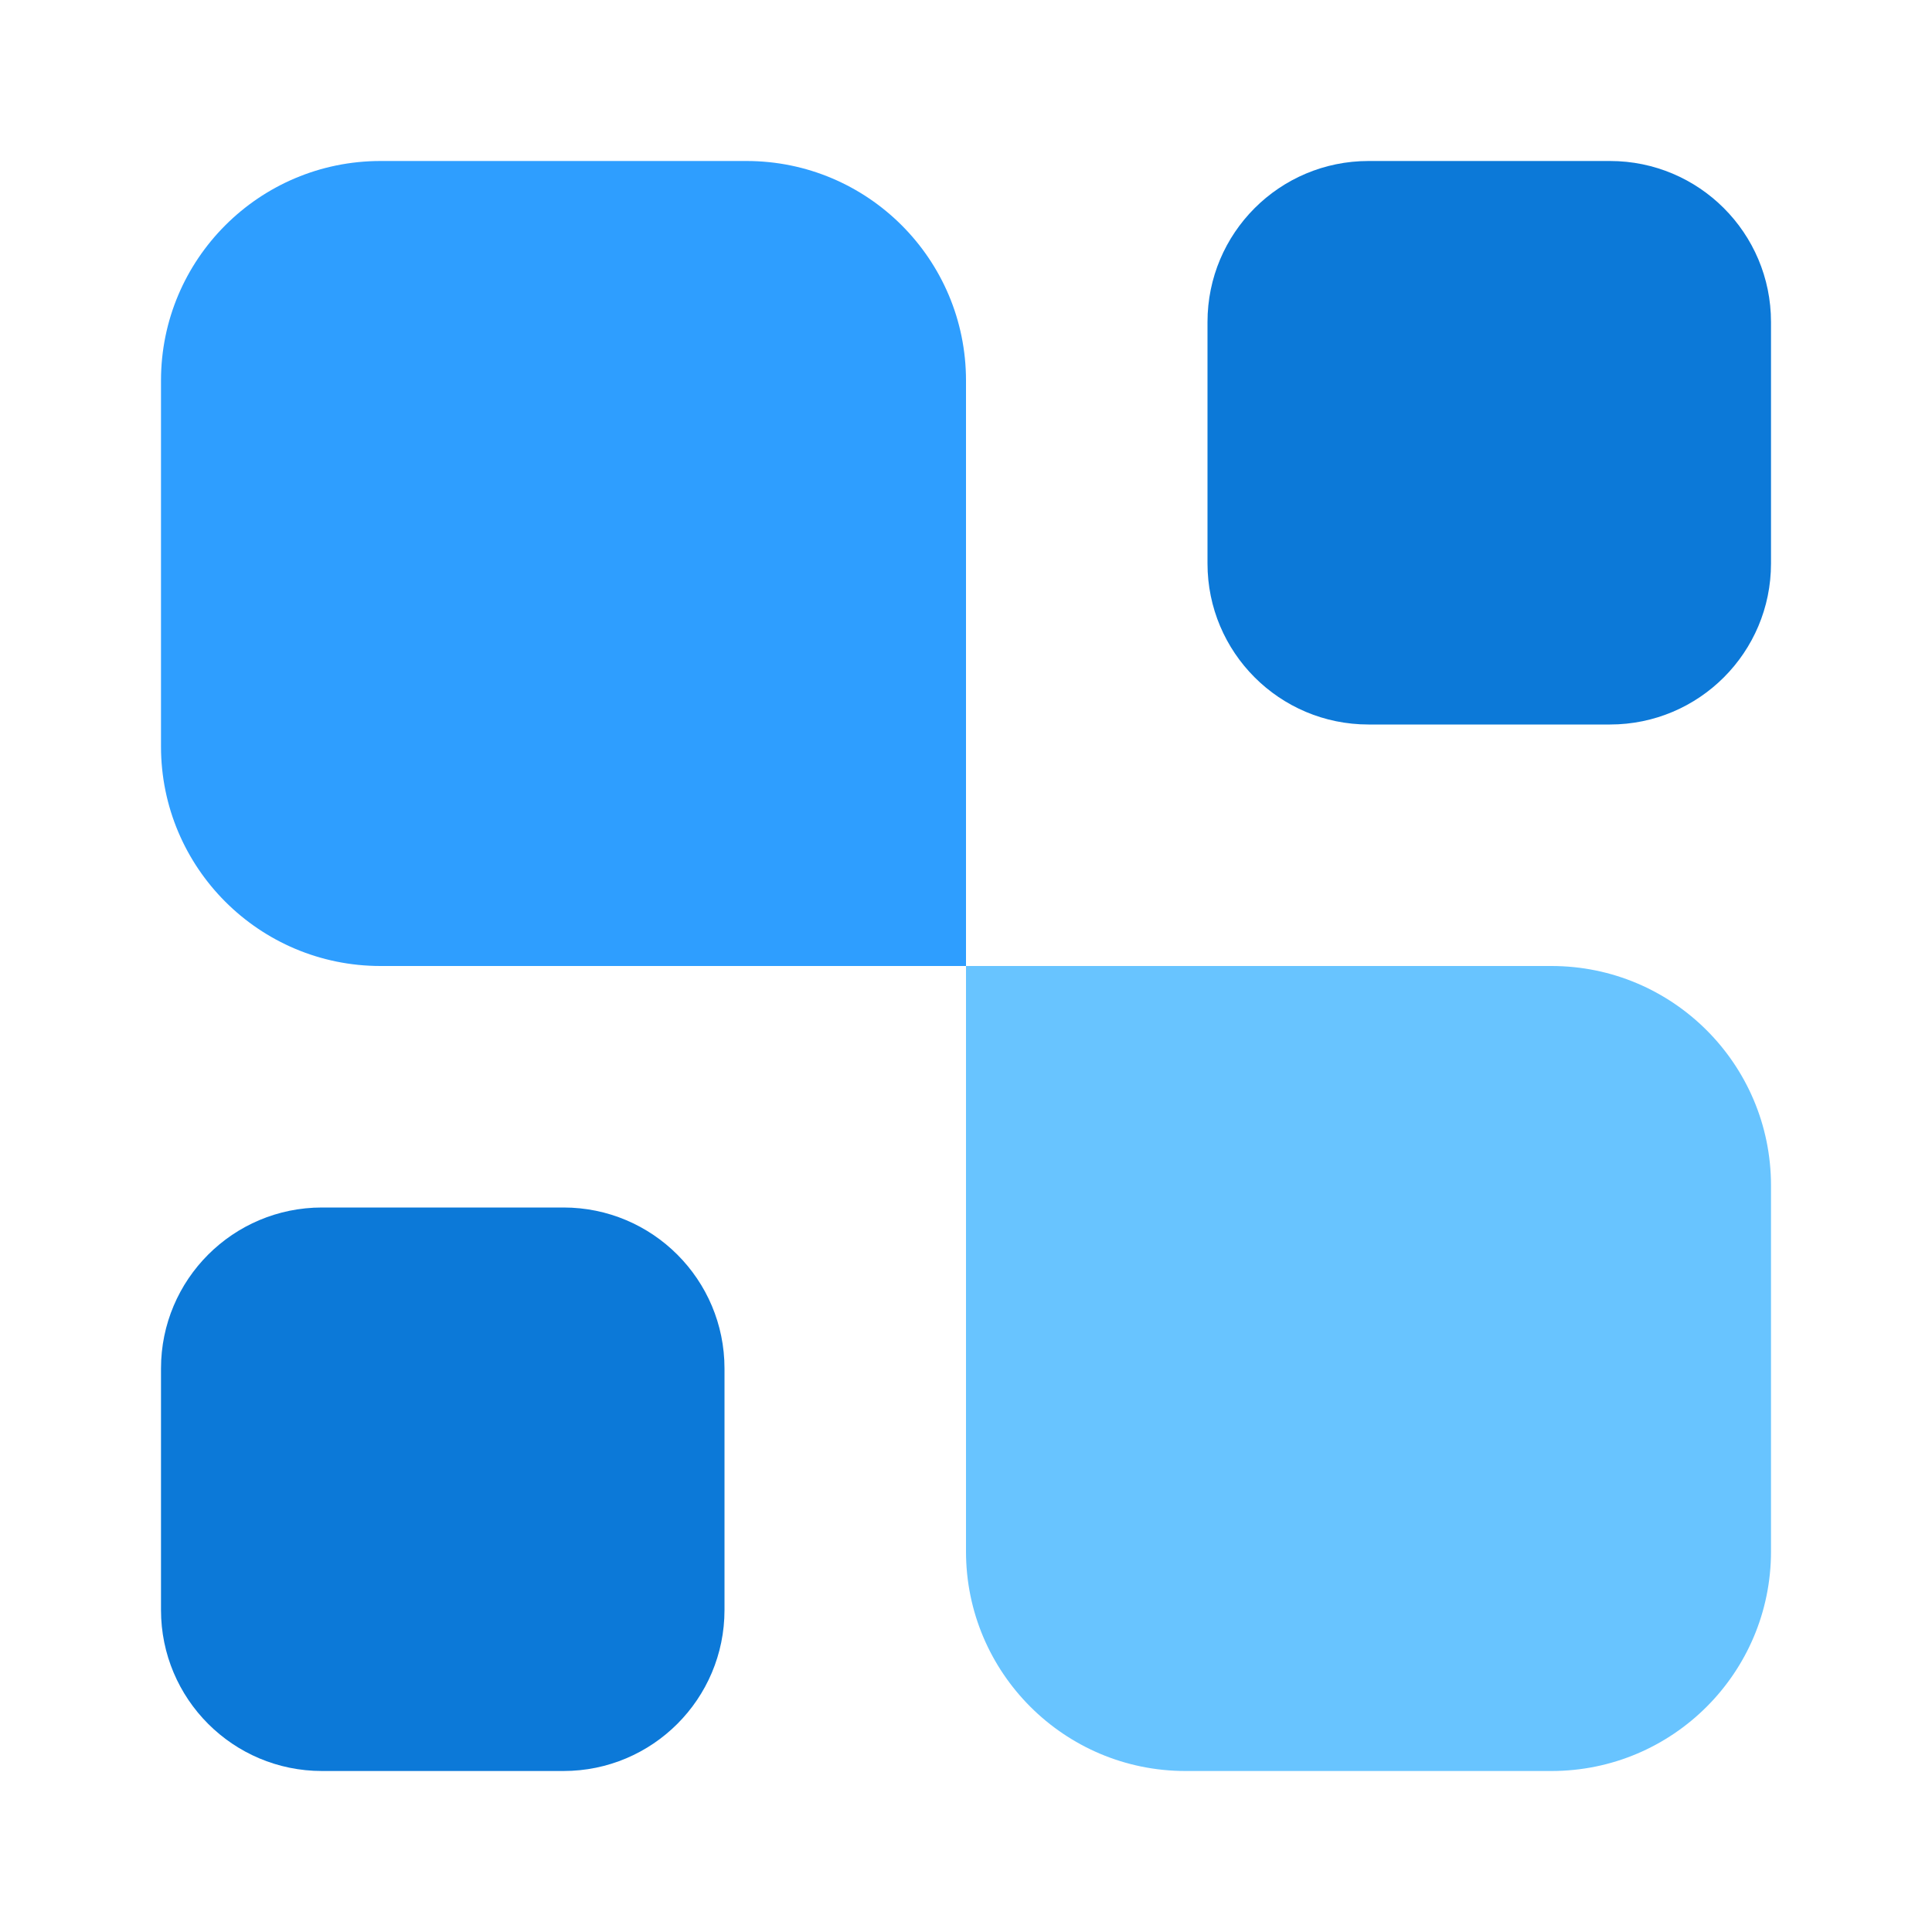
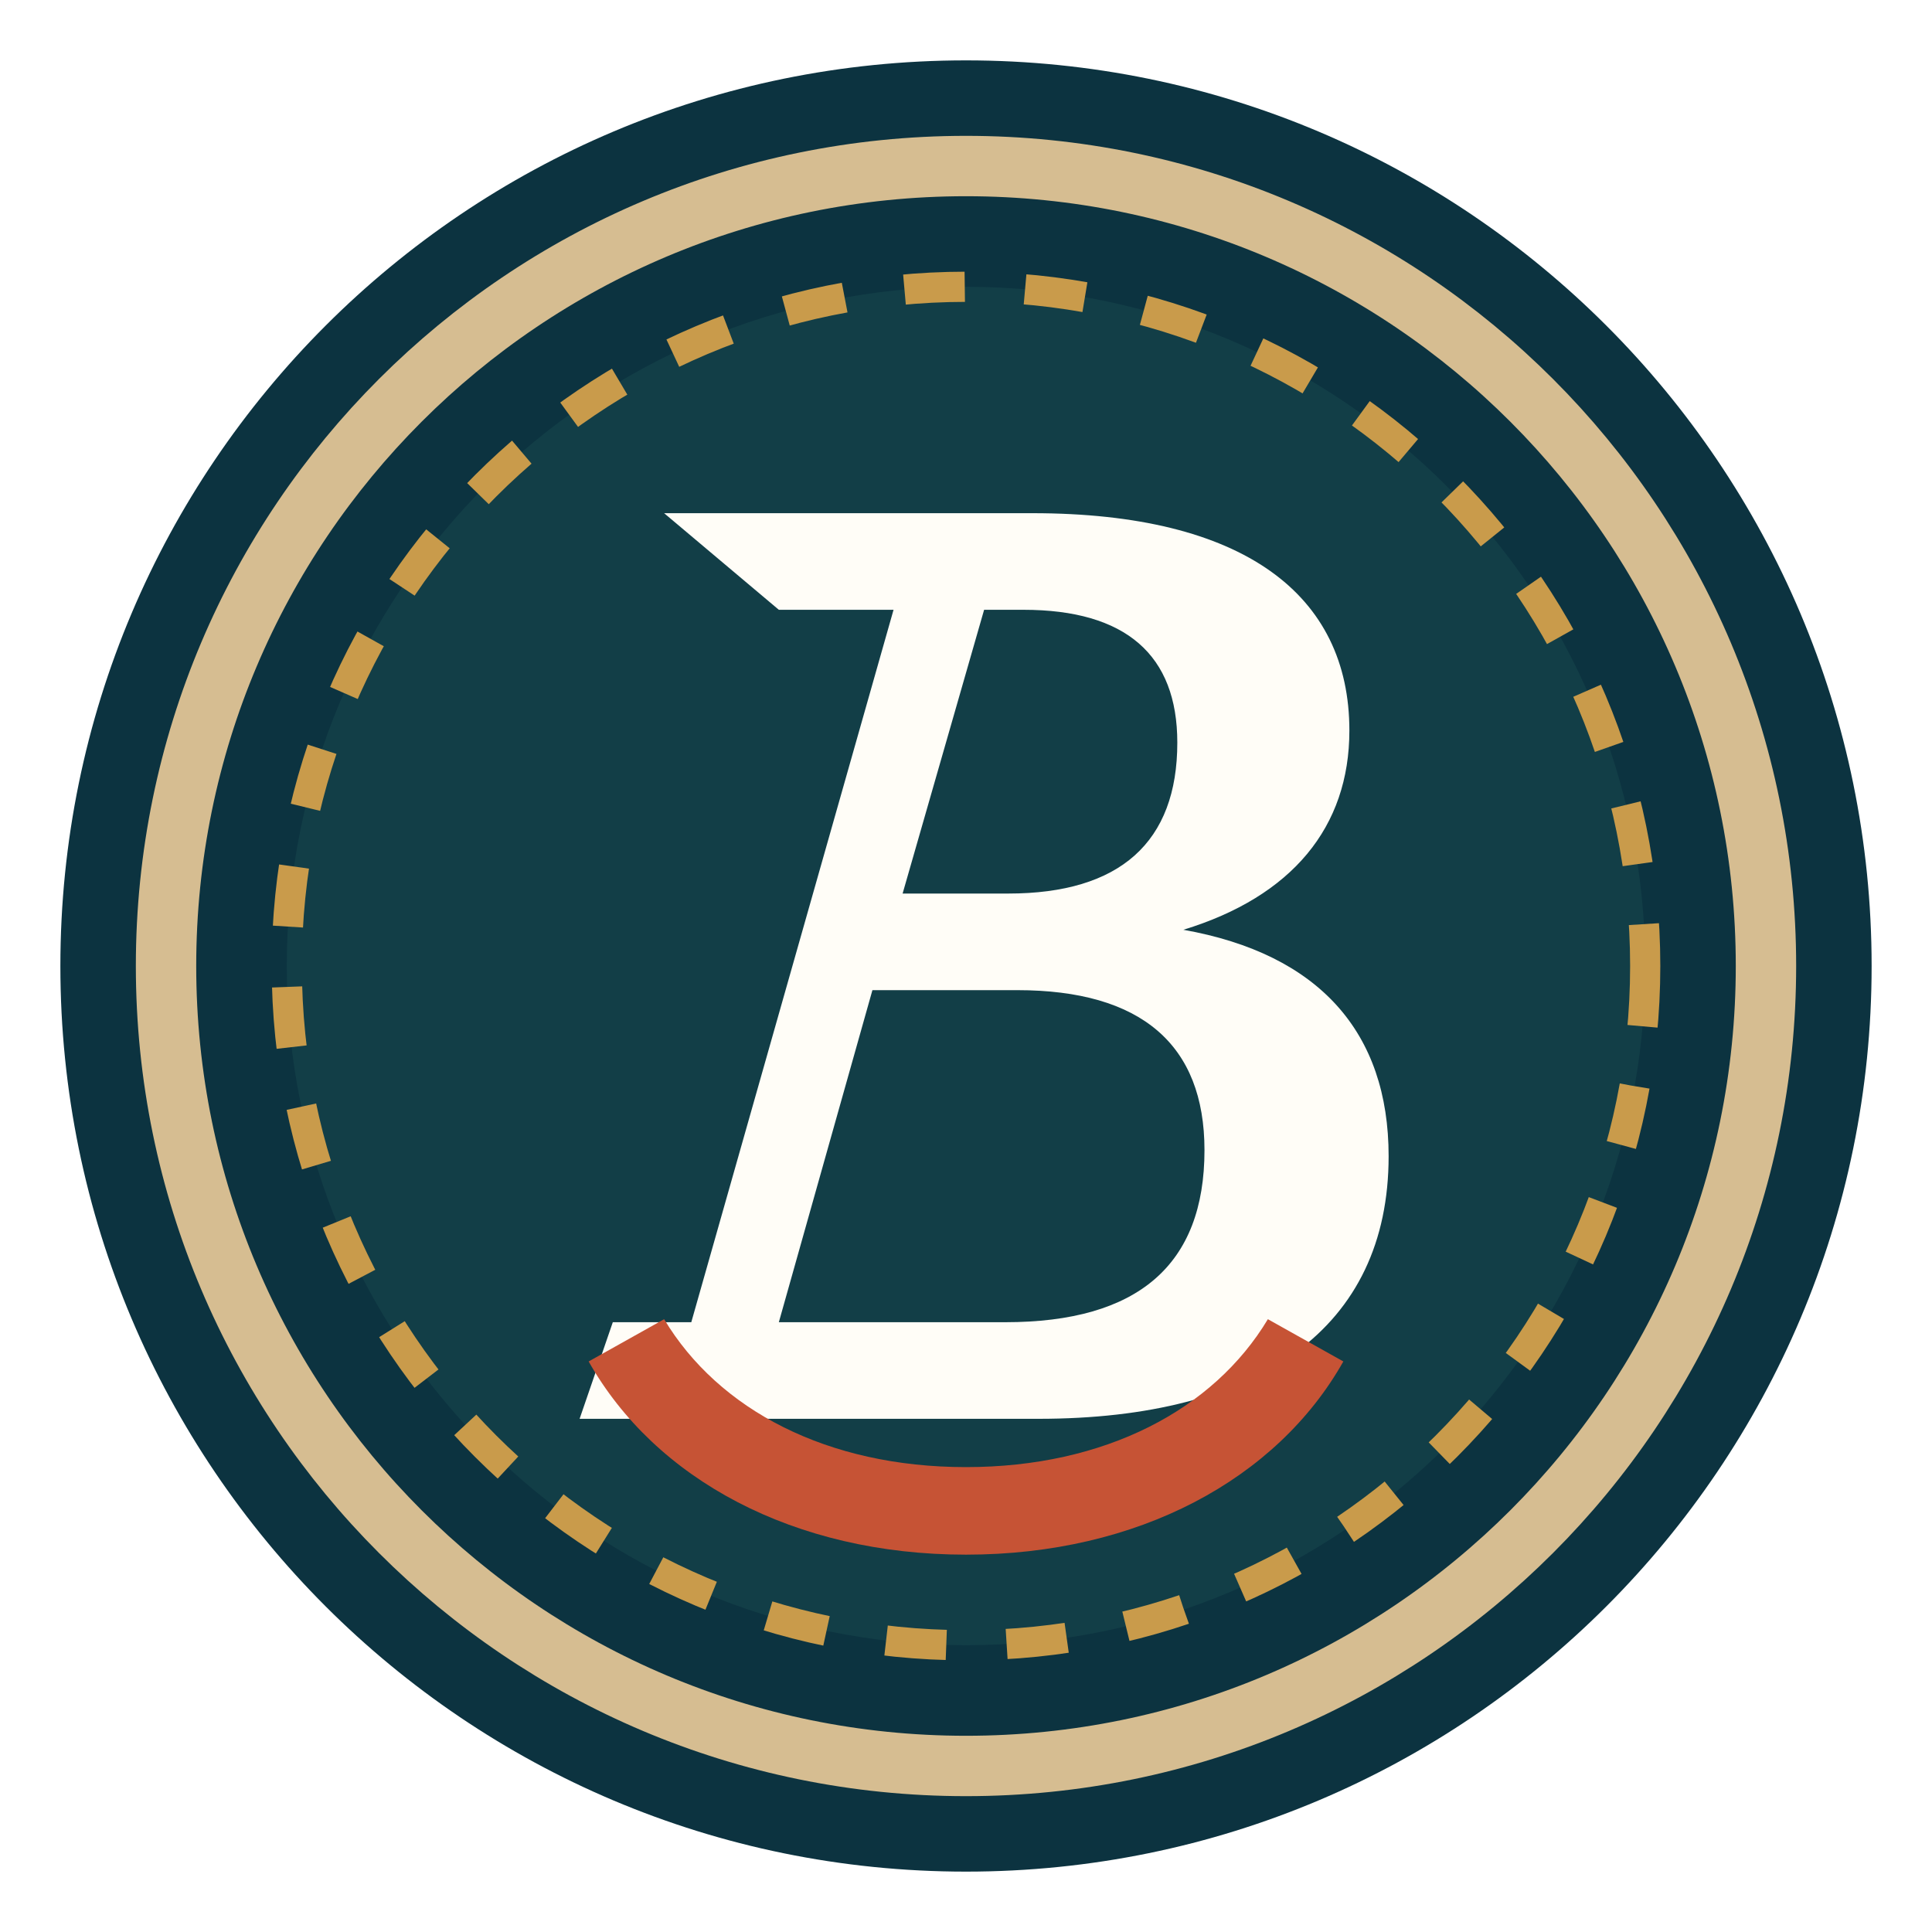
- <svg xmlns="http://www.w3.org/2000/svg" width="24" height="24" viewBox="0 0 24 24" fill="none">
-   <path d="M22 19.273C22 20.779 20.779 22 19.273 22H14.727C13.221 22 12 20.779 12 19.273V12H19.273C20.779 12 22 13.221 22 14.727V19.273Z" fill="#68C4FF" />
-   <path d="M20 2C21.105 2 22 2.895 22 4V7C22 8.105 21.105 9 20 9H17C15.895 9 15 8.105 15 7V4C15 2.895 15.895 2 17 2H20Z" fill="#0C79D8" />
-   <path d="M7 15C8.105 15 9 15.895 9 17V20C9 21.105 8.105 22 7 22H4C2.895 22 2 21.105 2 20V17C2 15.895 2.895 15 4 15H7Z" fill="#0C79D8" />
-   <path d="M12 12H4.727C3.221 12 2 10.779 2 9.273V4.727C2 3.221 3.221 2 4.727 2H9.273C10.779 2 12 3.221 12 4.727V12Z" fill="#2E9EFF" />
+ <svg xmlns="http://www.w3.org/2000/svg" viewBox="0 0 64 64">
+   <circle cx="32" cy="32" r="30" fill="#0c3340" />
+   <circle cx="32" cy="32" r="26.5" fill="none" stroke="#d6bd91" stroke-width="2" />
+   <circle cx="32" cy="32" r="22.5" fill="#123e47" stroke="#c99b4b" stroke-width="1" stroke-dasharray="2 2" />
+   <path d="M22 17h12.2c7 0 10.5 2.7 10.5 7.2 0 3.2-1.9 5.5-5.5 6.6 4.5.8 6.8 3.4 6.8 7.5C46 44 41.7 47 34.4 47H19.2l1.1-3.2h2.6l6.7-23.6h-3.8L22 17Zm10.6 3.2-2.7 9.4h3.5c3.7 0 5.6-1.7 5.6-5 0-2.9-1.7-4.4-5.1-4.4h-1.3Zm-3.7 12.6-3.1 11h7.5c4.4 0 6.6-1.9 6.6-5.7 0-3.5-2.1-5.3-6.2-5.3h-4.8Z" fill="#fffdf7" />
+   <path d="M32 51.5c-5.7 0-10.3-2.5-12.5-6.4l2.5-1.4c1.8 3 5.4 4.9 10 4.9s8.2-1.9 10-4.9l2.5 1.4c-2.2 3.9-6.8 6.4-12.5 6.4Z" fill="#c65335" />
</svg>
